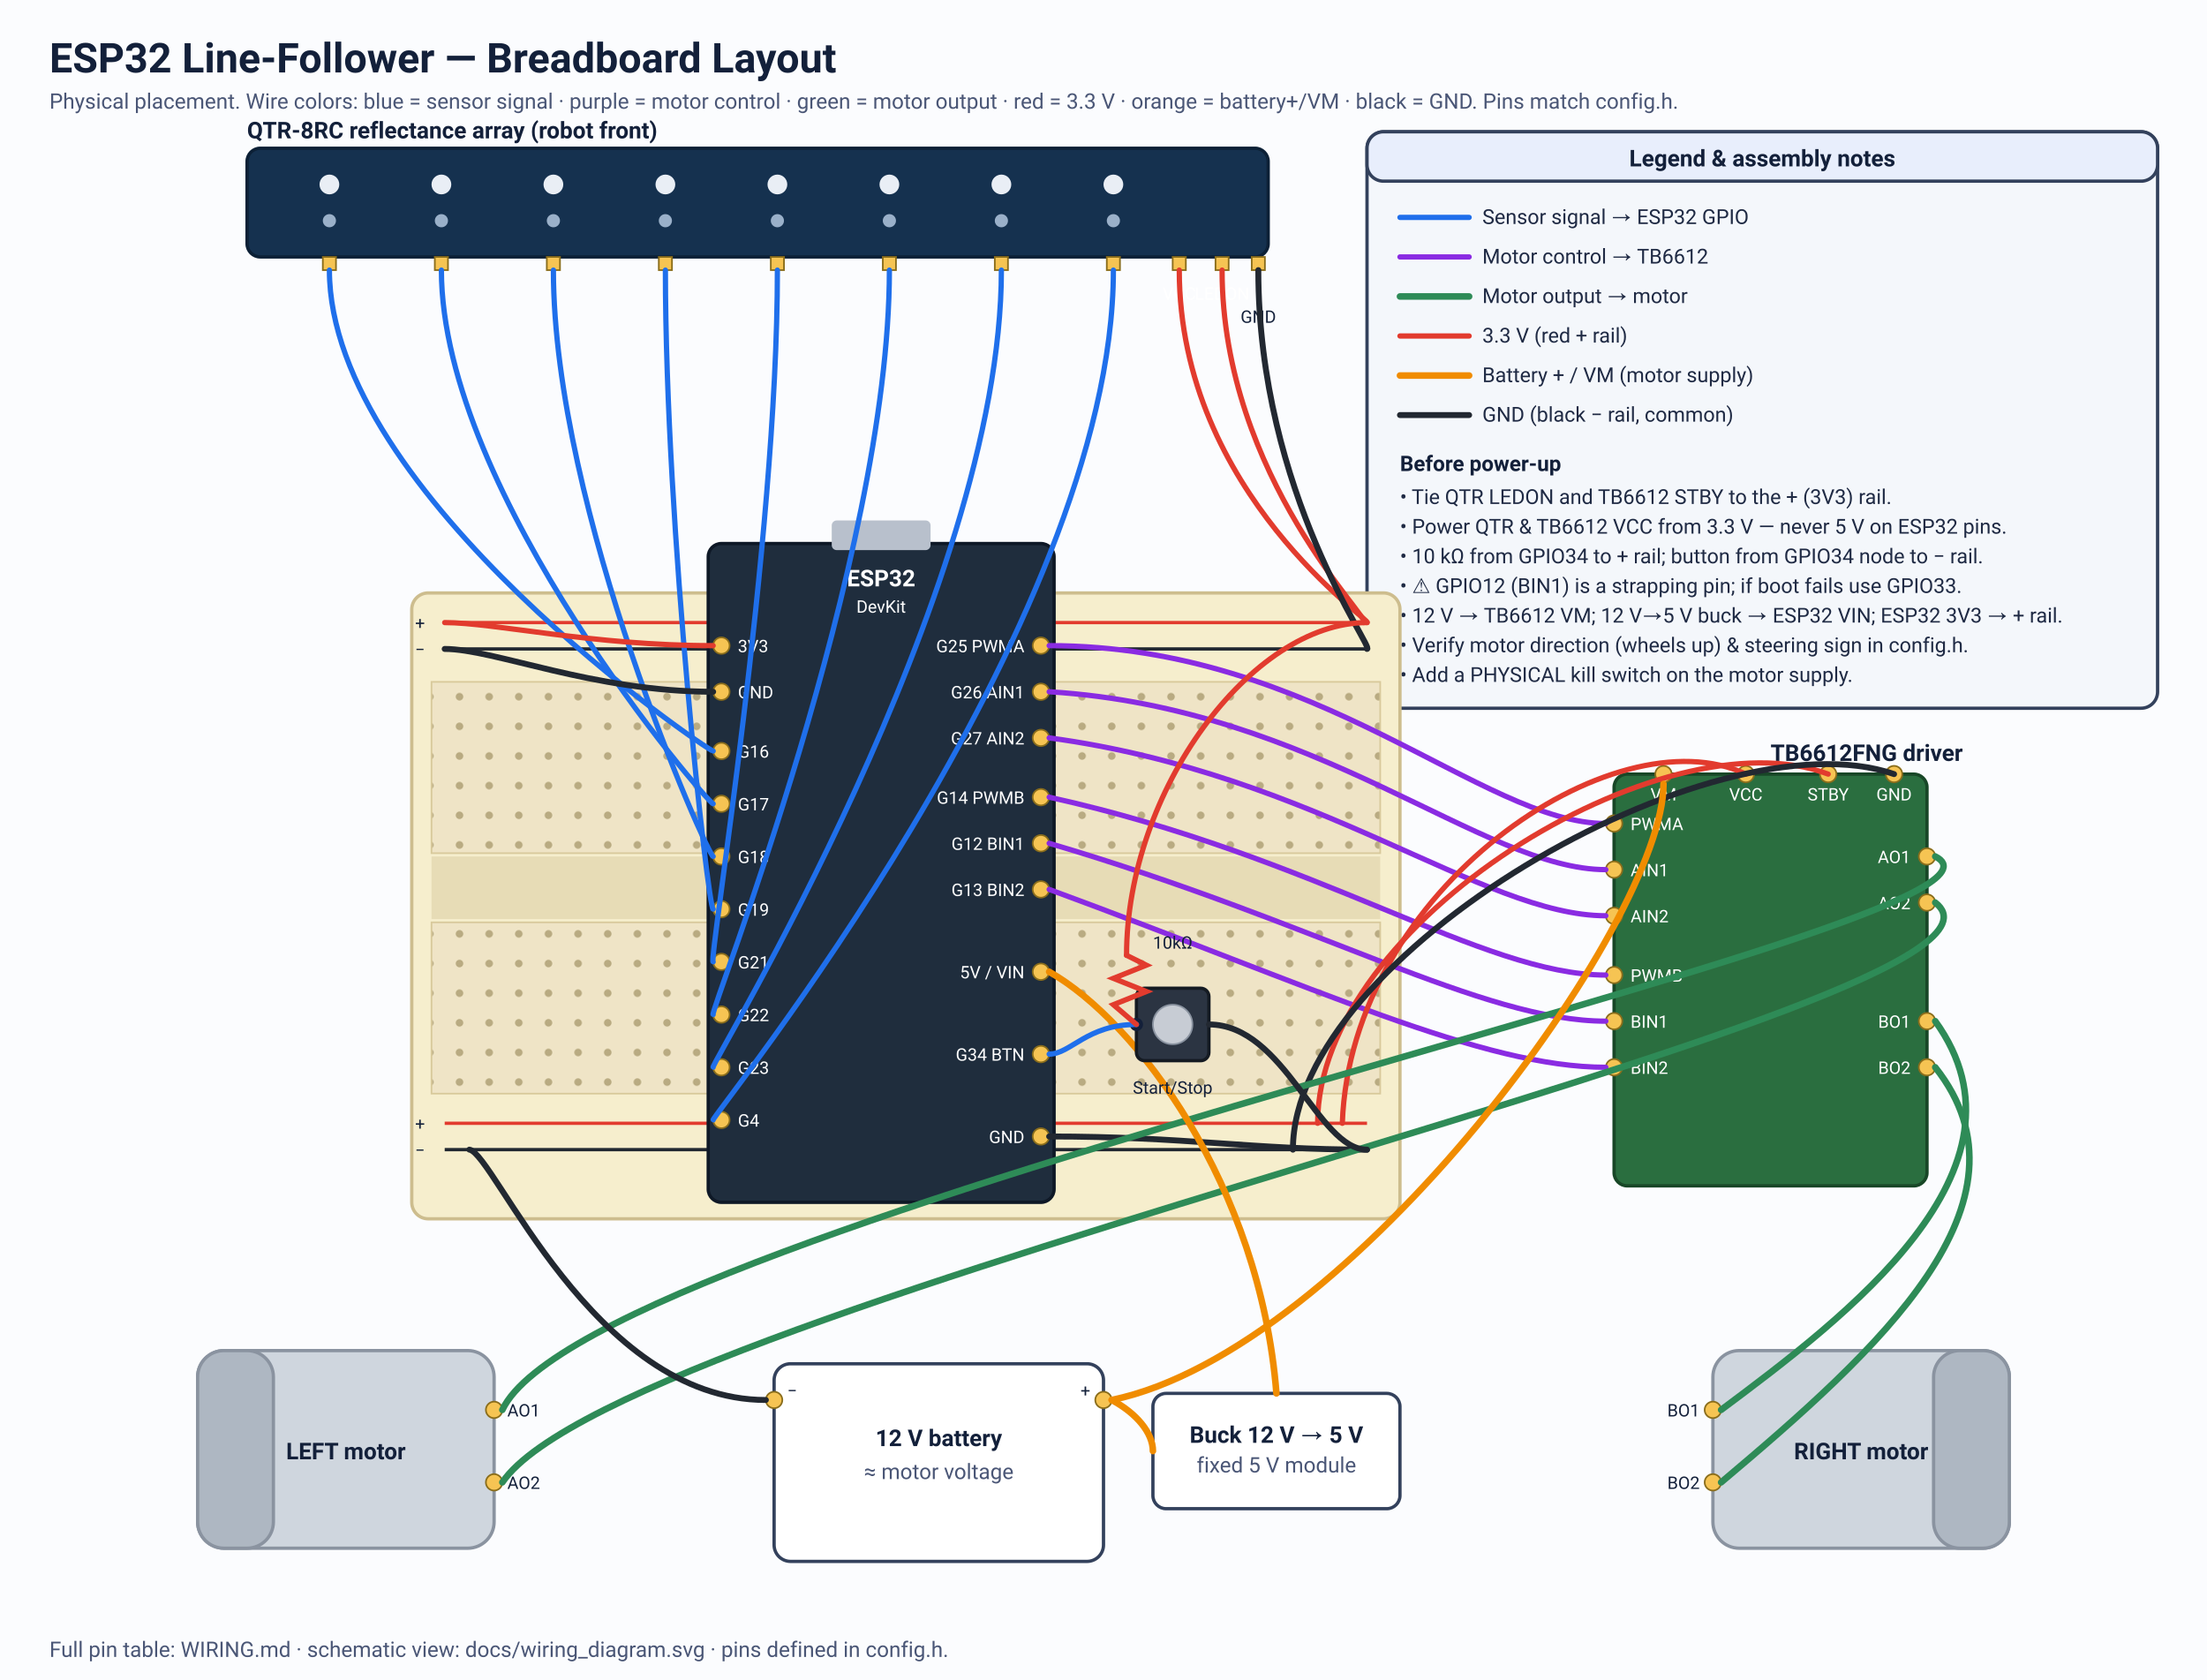
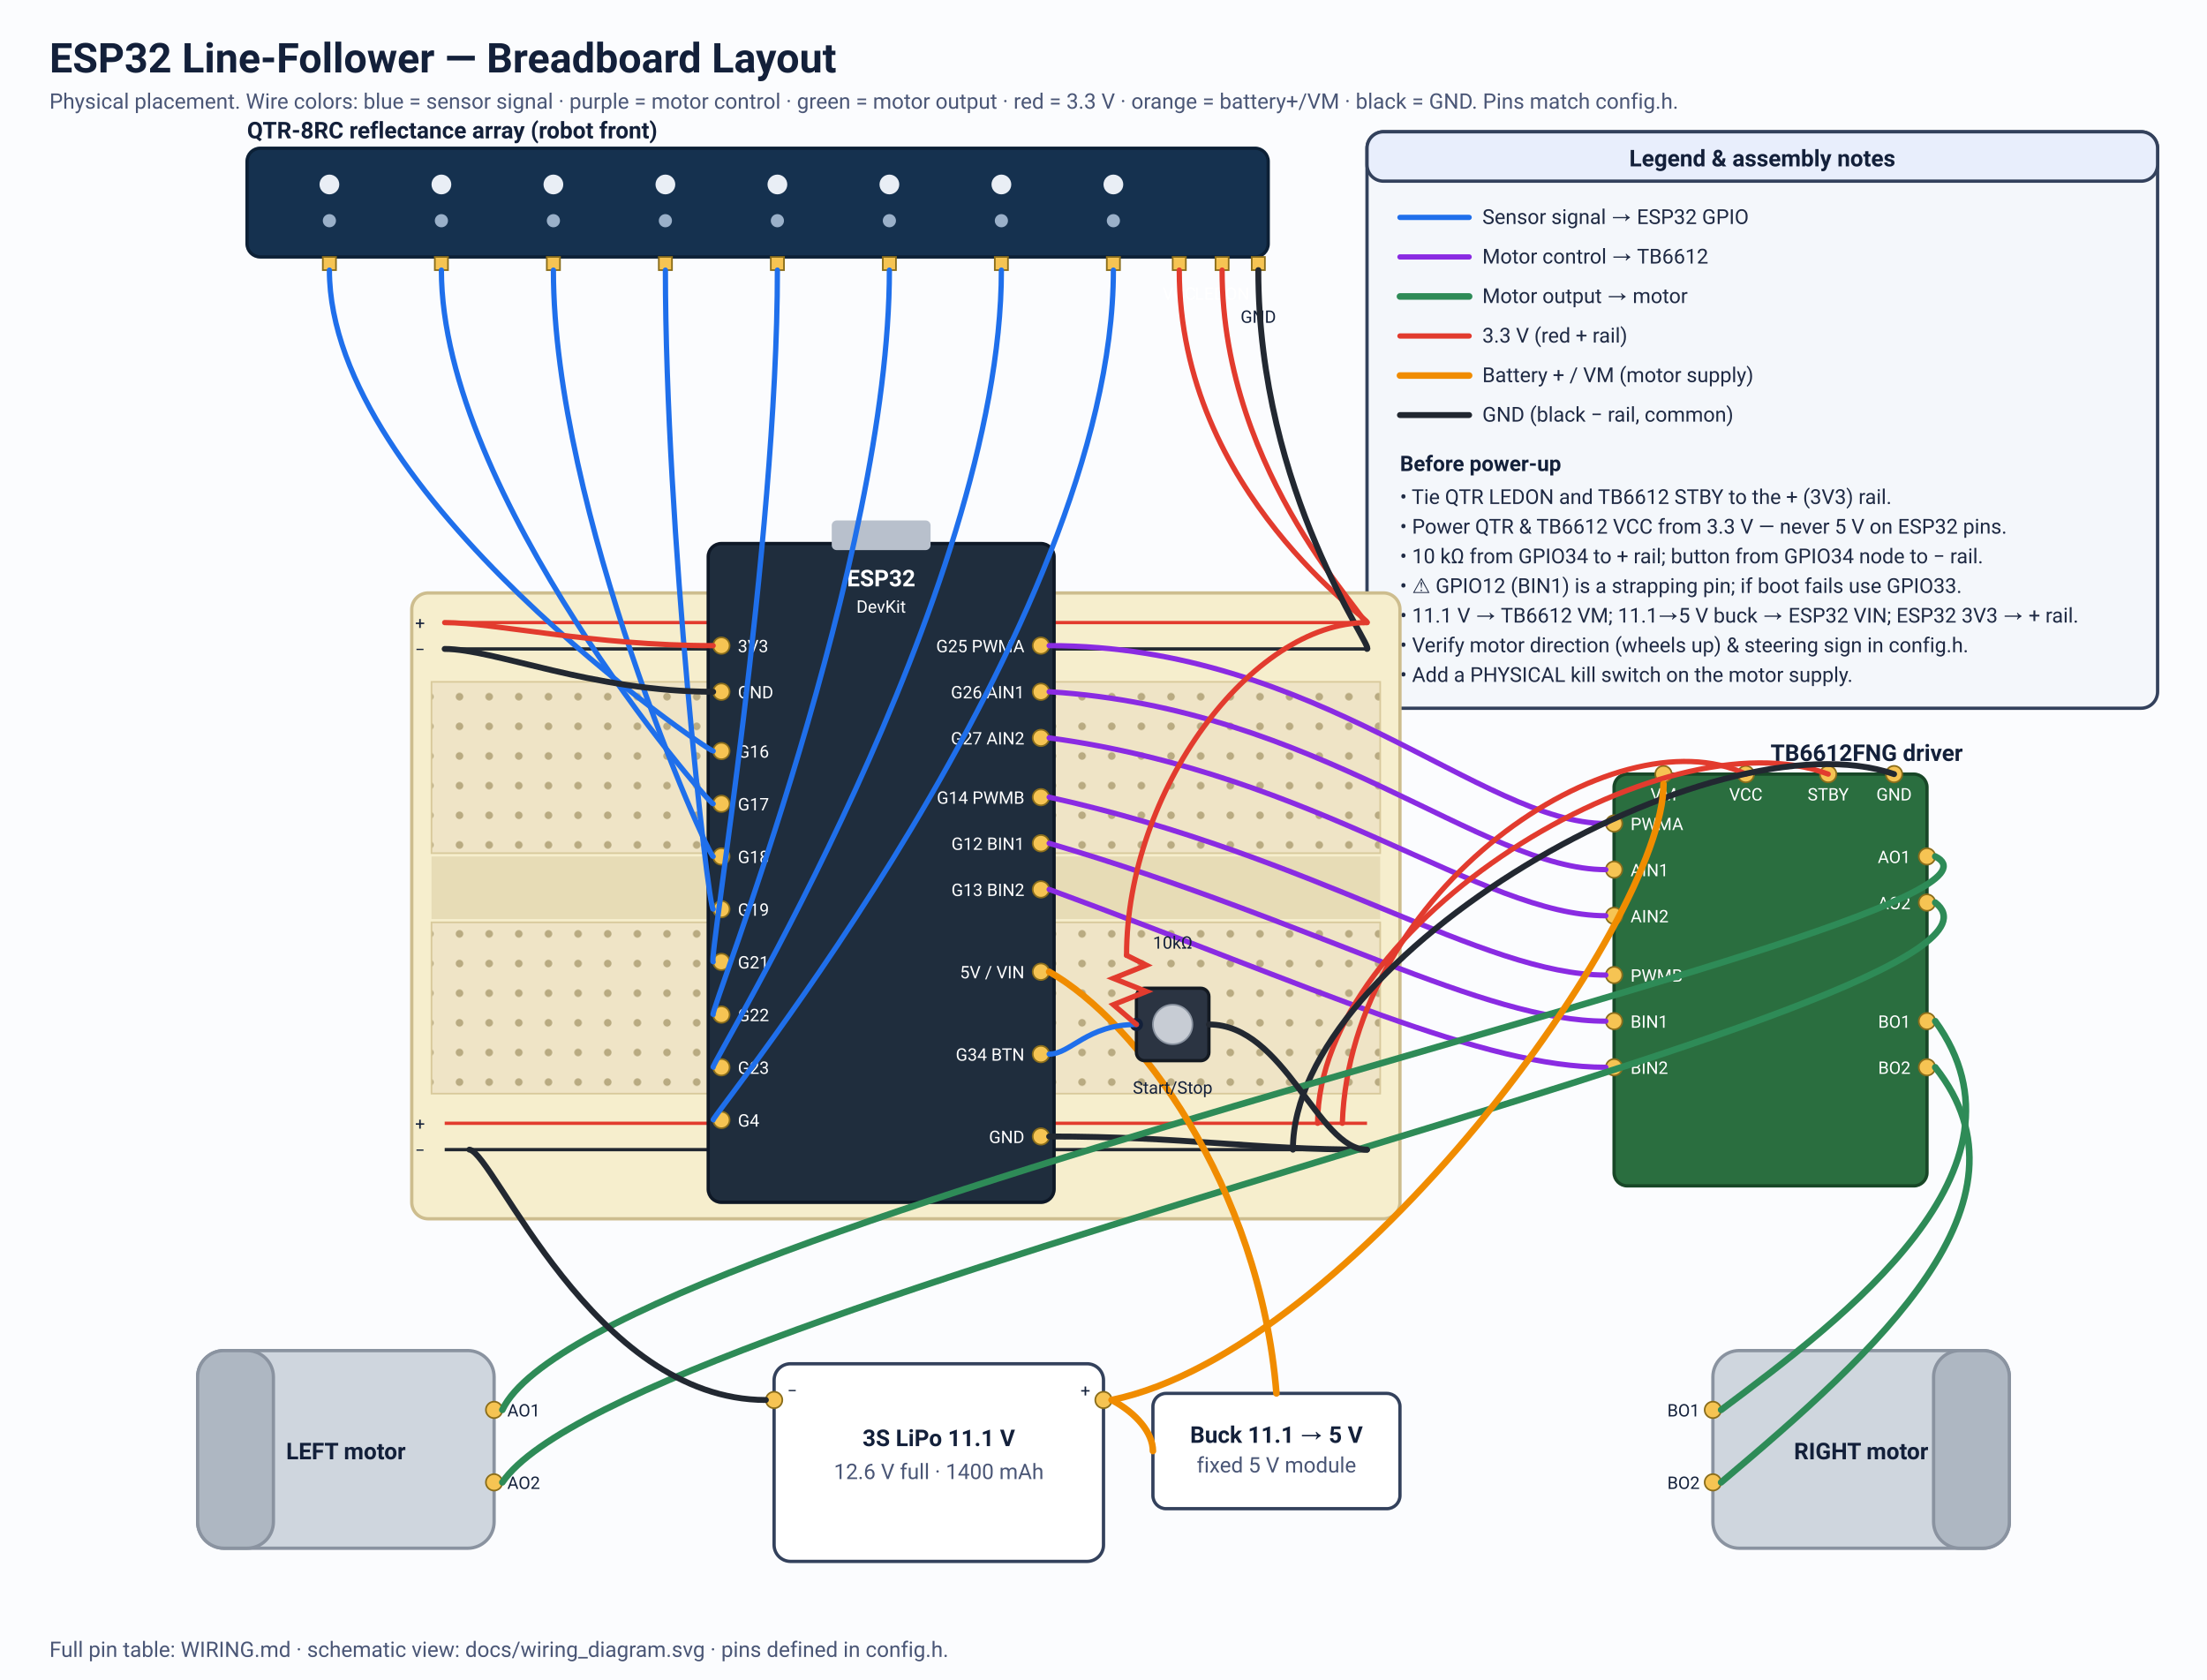
<svg xmlns="http://www.w3.org/2000/svg" viewBox="0 0 1340 1020" font-family="'Segoe UI',Roboto,Helvetica,Arial,sans-serif">
  <style>
    .bg    { fill:#fbfcfe; }
    .title { fill:#13203a; font-size:25px; font-weight:700; }
    .sub   { fill:#4a5676; font-size:13px; }
    .bt    { fill:#ffffff; font-size:14px; font-weight:700; }
    .btd   { fill:#13203a; font-size:14px; font-weight:700; }
    .lab   { fill:#ffffff; font-size:10.5px; }
    .labd  { fill:#13203a; font-size:10.5px; }
    .note  { fill:#1f2a44; font-size:12.5px; }
    .noteb { fill:#13203a; font-size:13px; font-weight:700; }
    .wsig  { stroke:#1f6feb; stroke-width:3.2; fill:none; stroke-linecap:round; }
    .wmot  { stroke:#8a2be2; stroke-width:3.2; fill:none; stroke-linecap:round; }
    .wout  { stroke:#2e8b57; stroke-width:4;   fill:none; stroke-linecap:round; }
    .w3v3  { stroke:#e23b2e; stroke-width:3.2; fill:none; stroke-linecap:round; }
    .wvm   { stroke:#f08c00; stroke-width:4;   fill:none; stroke-linecap:round; }
    .wgnd  { stroke:#222831; stroke-width:3.6; fill:none; stroke-linecap:round; }
    .pad   { fill:#f6c453; stroke:#8a6d1b; stroke-width:1; }
  </style>
  <defs>
    <pattern id="holes" width="18" height="18" patternUnits="userSpaceOnUse">
      <rect width="18" height="18" fill="#efe4c6" />
      <circle cx="9" cy="9" r="2.3" fill="#b9ab82" />
    </pattern>
  </defs>
  <rect class="bg" x="0" y="0" width="1340" height="1020" />
  <text class="title" x="30" y="44">ESP32 Line-Follower — Breadboard Layout</text>
  <text class="sub" x="30" y="66">Physical placement. Wire colors: blue = sensor signal · purple = motor control · green = motor output · red = 3.3 V · orange = battery+/VM · black = GND. Pins match config.h.</text>
  <rect x="150" y="90" width="620" height="66" rx="8" fill="#15314f" stroke="#0c2036" stroke-width="2" />
  <text class="btd" x="150" y="84" dominant-baseline="auto">QTR-8RC reflectance array (robot front)</text>
  <g>
    <g fill="#e9eef5">
      <circle cx="200" cy="112" r="6" />
      <circle cx="200" cy="134" r="4" fill="#9ab0c9" />
      <circle cx="268" cy="112" r="6" />
      <circle cx="268" cy="134" r="4" fill="#9ab0c9" />
      <circle cx="336" cy="112" r="6" />
      <circle cx="336" cy="134" r="4" fill="#9ab0c9" />
      <circle cx="404" cy="112" r="6" />
      <circle cx="404" cy="134" r="4" fill="#9ab0c9" />
      <circle cx="472" cy="112" r="6" />
      <circle cx="472" cy="134" r="4" fill="#9ab0c9" />
      <circle cx="540" cy="112" r="6" />
      <circle cx="540" cy="134" r="4" fill="#9ab0c9" />
      <circle cx="608" cy="112" r="6" />
      <circle cx="608" cy="134" r="4" fill="#9ab0c9" />
      <circle cx="676" cy="112" r="6" />
      <circle cx="676" cy="134" r="4" fill="#9ab0c9" />
    </g>
  </g>
  <g>
    <rect class="pad" x="196" y="156" width="8" height="8" />
    <rect class="pad" x="264" y="156" width="8" height="8" />
    <rect class="pad" x="332" y="156" width="8" height="8" />
    <rect class="pad" x="400" y="156" width="8" height="8" />
    <rect class="pad" x="468" y="156" width="8" height="8" />
    <rect class="pad" x="536" y="156" width="8" height="8" />
    <rect class="pad" x="604" y="156" width="8" height="8" />
    <rect class="pad" x="672" y="156" width="8" height="8" />
    <rect class="pad" x="712" y="156" width="8" height="8" />
    <text class="lab" x="716" y="182" text-anchor="middle">VCC</text>
    <rect class="pad" x="738" y="156" width="8" height="8" />
    <text class="lab" x="742" y="182" text-anchor="middle" fill="#13203a">LEDON</text>
    <rect class="pad" x="760" y="156" width="8" height="8" />
    <text class="labd" x="764" y="196" text-anchor="middle">GND</text>
  </g>
  <rect x="830" y="80" width="480" height="350" rx="10" fill="#f4f7fb" stroke="#33415c" stroke-width="2" />
  <rect x="830" y="80" width="480" height="30" rx="10" fill="#e8eefc" stroke="#33415c" stroke-width="2" />
  <text class="btd" x="1070" y="101" text-anchor="middle">Legend &amp; assembly notes</text>
  <g>
    <line class="wsig" x1="850" y1="132" x2="892" y2="132" />
    <text class="note" x="900" y="136">Sensor signal → ESP32 GPIO</text>
    <line class="wmot" x1="850" y1="156" x2="892" y2="156" />
    <text class="note" x="900" y="160">Motor control → TB6612</text>
    <line class="wout" x1="850" y1="180" x2="892" y2="180" />
    <text class="note" x="900" y="184">Motor output → motor</text>
    <line class="w3v3" x1="850" y1="204" x2="892" y2="204" />
    <text class="note" x="900" y="208">3.3 V (red + rail)</text>
    <line class="wvm" x1="850" y1="228" x2="892" y2="228" />
    <text class="note" x="900" y="232">Battery + / VM (motor supply)</text>
    <line class="wgnd" x1="850" y1="252" x2="892" y2="252" />
    <text class="note" x="900" y="256">GND (black − rail, common)</text>
  </g>
  <text class="noteb" x="850" y="286">Before power-up</text>
  <text class="note" x="850" y="306">• Tie QTR LEDON and TB6612 STBY to the + (3V3) rail.</text>
  <text class="note" x="850" y="324">• Power QTR &amp; TB6612 VCC from 3.3 V — never 5 V on ESP32 pins.</text>
  <text class="note" x="850" y="342">• 10 kΩ from GPIO34 to + rail; button from GPIO34 node to − rail.</text>
  <text class="note" x="850" y="360">• ⚠ GPIO12 (BIN1) is a strapping pin; if boot fails use GPIO33.</text>
-   <text class="note" x="850" y="378">• 12 V → TB6612 VM; 12 V→5 V buck → ESP32 VIN; ESP32 3V3 → + rail.</text>
+   <text class="note" x="850" y="378">• 11.1 V → TB6612 VM; 11.1→5 V buck → ESP32 VIN; ESP32 3V3 → + rail.</text>
  <text class="note" x="850" y="396">• Verify motor direction (wheels up) &amp; steering sign in config.h.</text>
  <text class="note" x="850" y="414">• Add a PHYSICAL kill switch on the motor supply.</text>
  <rect x="250" y="360" width="600" height="380" rx="10" fill="#f6eecd" stroke="#cdbd8e" stroke-width="2" />
  <line x1="270" y1="378" x2="830" y2="378" stroke="#e23b2e" stroke-width="2" />
  <text class="labd" x="258" y="382" text-anchor="end" fill="#e23b2e">+</text>
  <line x1="270" y1="394" x2="830" y2="394" stroke="#222831" stroke-width="2" />
  <text class="labd" x="258" y="398" text-anchor="end">−</text>
  <rect x="262" y="414" width="576" height="104" fill="url(#holes)" stroke="#d8c99b" />
  <rect x="262" y="560" width="576" height="104" fill="url(#holes)" stroke="#d8c99b" />
  <rect x="262" y="520" width="576" height="38" fill="#e7dcb6" />
  <text class="sub" x="550" y="543" text-anchor="middle" fill="#9a8a5a">center channel</text>
  <line x1="270" y1="682" x2="830" y2="682" stroke="#e23b2e" stroke-width="2" />
  <text class="labd" x="258" y="686" text-anchor="end" fill="#e23b2e">+</text>
  <line x1="270" y1="698" x2="830" y2="698" stroke="#222831" stroke-width="2" />
  <text class="labd" x="258" y="702" text-anchor="end">−</text>
  <rect x="430" y="330" width="210" height="400" rx="8" fill="#1f2d3d" stroke="#0e1826" stroke-width="2" />
  <rect x="505" y="316" width="60" height="18" rx="3" fill="#b8c0cc" />
  <text class="bt" x="535" y="356" text-anchor="middle">ESP32</text>
  <text class="lab" x="535" y="372" text-anchor="middle" fill="#9fb0c4">DevKit</text>
  <g>
    <circle class="pad" cx="438" cy="392" r="5" />
    <text class="lab" x="448" y="396">3V3</text>
    <circle class="pad" cx="438" cy="420" r="5" />
    <text class="lab" x="448" y="424">GND</text>
    <circle class="pad" cx="438" cy="456" r="5" />
    <text class="lab" x="448" y="460">G16</text>
    <circle class="pad" cx="438" cy="488" r="5" />
    <text class="lab" x="448" y="492">G17</text>
    <circle class="pad" cx="438" cy="520" r="5" />
    <text class="lab" x="448" y="524">G18</text>
    <circle class="pad" cx="438" cy="552" r="5" />
    <text class="lab" x="448" y="556">G19</text>
    <circle class="pad" cx="438" cy="584" r="5" />
    <text class="lab" x="448" y="588">G21</text>
    <circle class="pad" cx="438" cy="616" r="5" />
    <text class="lab" x="448" y="620">G22</text>
    <circle class="pad" cx="438" cy="648" r="5" />
    <text class="lab" x="448" y="652">G23</text>
    <circle class="pad" cx="438" cy="680" r="5" />
    <text class="lab" x="448" y="684">G4</text>
  </g>
  <g>
    <circle class="pad" cx="632" cy="392" r="5" />
    <text class="lab" x="622" y="396" text-anchor="end">G25 PWMA</text>
    <circle class="pad" cx="632" cy="420" r="5" />
    <text class="lab" x="622" y="424" text-anchor="end">G26 AIN1</text>
    <circle class="pad" cx="632" cy="448" r="5" />
    <text class="lab" x="622" y="452" text-anchor="end">G27 AIN2</text>
    <circle class="pad" cx="632" cy="484" r="5" />
    <text class="lab" x="622" y="488" text-anchor="end">G14 PWMB</text>
    <circle class="pad" cx="632" cy="512" r="5" />
    <text class="lab" x="622" y="516" text-anchor="end">G12 BIN1</text>
    <circle class="pad" cx="632" cy="540" r="5" />
    <text class="lab" x="622" y="544" text-anchor="end">G13 BIN2</text>
    <circle class="pad" cx="632" cy="590" r="5" />
    <text class="lab" x="622" y="594" text-anchor="end">5V / VIN</text>
    <circle class="pad" cx="632" cy="640" r="5" />
    <text class="lab" x="622" y="644" text-anchor="end">G34 BTN</text>
    <circle class="pad" cx="632" cy="690" r="5" />
    <text class="lab" x="622" y="694" text-anchor="end">GND</text>
  </g>
  <rect x="980" y="470" width="190" height="250" rx="8" fill="#2a6e3f" stroke="#184727" stroke-width="2" />
  <text class="btd" x="1075" y="462" text-anchor="start">TB6612FNG driver</text>
  <g>
    <circle class="pad" cx="980" cy="500" r="5" />
    <text class="lab" x="990" y="504">PWMA</text>
    <circle class="pad" cx="980" cy="528" r="5" />
    <text class="lab" x="990" y="532">AIN1</text>
    <circle class="pad" cx="980" cy="556" r="5" />
    <text class="lab" x="990" y="560">AIN2</text>
    <circle class="pad" cx="980" cy="592" r="5" />
    <text class="lab" x="990" y="596">PWMB</text>
    <circle class="pad" cx="980" cy="620" r="5" />
    <text class="lab" x="990" y="624">BIN1</text>
    <circle class="pad" cx="980" cy="648" r="5" />
    <text class="lab" x="990" y="652">BIN2</text>
  </g>
  <g>
    <circle class="pad" cx="1010" cy="470" r="5" />
    <text class="lab" x="1010" y="486" text-anchor="middle">VM</text>
    <circle class="pad" cx="1060" cy="470" r="5" />
    <text class="lab" x="1060" y="486" text-anchor="middle">VCC</text>
    <circle class="pad" cx="1110" cy="470" r="5" />
    <text class="lab" x="1110" y="486" text-anchor="middle">STBY</text>
    <circle class="pad" cx="1150" cy="470" r="5" />
    <text class="lab" x="1150" y="486" text-anchor="middle">GND</text>
  </g>
  <g>
    <circle class="pad" cx="1170" cy="520" r="5" />
    <text class="lab" x="1160" y="524" text-anchor="end">AO1</text>
    <circle class="pad" cx="1170" cy="548" r="5" />
    <text class="lab" x="1160" y="552" text-anchor="end">AO2</text>
    <circle class="pad" cx="1170" cy="620" r="5" />
    <text class="lab" x="1160" y="624" text-anchor="end">BO1</text>
    <circle class="pad" cx="1170" cy="648" r="5" />
    <text class="lab" x="1160" y="652" text-anchor="end">BO2</text>
  </g>
  <g>
    <rect x="120" y="820" width="180" height="120" rx="16" fill="#cfd6de" stroke="#8a93a0" stroke-width="2" />
    <rect x="120" y="820" width="46" height="120" rx="16" fill="#aeb7c2" stroke="#8a93a0" stroke-width="2" />
    <text class="btd" x="210" y="886" text-anchor="middle">LEFT motor</text>
    <circle class="pad" cx="300" cy="856" r="5" />
    <text class="labd" x="308" y="860">AO1</text>
    <circle class="pad" cx="300" cy="900" r="5" />
    <text class="labd" x="308" y="904">AO2</text>
  </g>
  <g>
    <rect x="1040" y="820" width="180" height="120" rx="16" fill="#cfd6de" stroke="#8a93a0" stroke-width="2" />
    <rect x="1174" y="820" width="46" height="120" rx="16" fill="#aeb7c2" stroke="#8a93a0" stroke-width="2" />
    <text class="btd" x="1130" y="886" text-anchor="middle">RIGHT motor</text>
    <circle class="pad" cx="1040" cy="856" r="5" />
    <text class="labd" x="1032" y="860" text-anchor="end">BO1</text>
    <circle class="pad" cx="1040" cy="900" r="5" />
    <text class="labd" x="1032" y="904" text-anchor="end">BO2</text>
  </g>
  <rect x="470" y="828" width="200" height="120" rx="10" fill="#ffffff" stroke="#33415c" stroke-width="2" />
-   <text class="btd" x="570" y="878" text-anchor="middle">12 V battery</text>
-   <text class="sub" x="570" y="898" text-anchor="middle">≈ motor voltage</text>
+   <text class="btd" x="570" y="878" text-anchor="middle">3S LiPo 11.1 V</text>
+   <text class="sub" x="570" y="898" text-anchor="middle">12.6 V full · 1400 mAh</text>
  <circle class="pad" cx="670" cy="850" r="5" />
  <text class="labd" x="662" y="848" text-anchor="end">+</text>
  <circle class="pad" cx="470" cy="850" r="5" />
  <text class="labd" x="478" y="848">−</text>
  <rect x="700" y="846" width="150" height="70" rx="8" fill="#ffffff" stroke="#33415c" stroke-width="2" />
-   <text class="btd" x="775" y="876" text-anchor="middle">Buck 12 V → 5 V</text>
+   <text class="btd" x="775" y="876" text-anchor="middle">Buck 11.1 → 5 V</text>
  <text class="sub" x="775" y="894" text-anchor="middle">fixed 5 V module</text>
  <g class="wsig">
    <path d="M200,164 C200,300 430,456 433,456" />
    <path d="M268,164 C268,300 430,488 433,488" />
    <path d="M336,164 C336,310 430,520 433,520" />
    <path d="M404,164 C404,320 430,552 433,552" />
    <path d="M472,164 C472,330 430,584 433,584" />
    <path d="M540,164 C540,340 430,616 433,616" />
    <path d="M608,164 C608,360 430,648 433,648" />
    <path d="M676,164 C676,380 430,680 433,680" />
  </g>
  <path class="w3v3" d="M716,164 C716,300 835,378 830,378" />
  <path class="w3v3" d="M742,164 C742,290 835,378 828,378" />
  <path class="wgnd" d="M764,164 C764,300 835,394 830,394" />
  <path class="w3v3" d="M433,392 C360,392 300,378 270,378" />
  <path class="wgnd" d="M433,420 C360,420 300,394 270,394" />
  <path class="wgnd" d="M637,690 C720,690 760,698 830,698" />
  <g class="wmot">
    <path d="M637,392 C800,392 900,500 975,500" />
    <path d="M637,420 C800,430 900,528 975,528" />
    <path d="M637,448 C800,470 900,556 975,556" />
    <path d="M637,484 C800,520 900,592 975,592" />
    <path d="M637,512 C800,560 900,620 975,620" />
    <path d="M637,540 C800,600 900,648 975,648" />
  </g>
  <path class="w3v3" d="M1060,470 C980,432 820,540 815,682" />
  <path class="w3v3" d="M1110,470 C1010,432 800,560 800,682" />
  <path class="wgnd" d="M1150,470 C1040,432 785,580 785,698" />
  <path class="wout" d="M1175,520 C1255,560 360,740 305,856" />
  <path class="wout" d="M1175,548 C1255,610 380,790 305,900" />
  <path class="wout" d="M1175,620 C1240,710 1120,800 1045,856" />
  <path class="wout" d="M1175,648 C1240,730 1140,820 1045,900" />
  <path class="wvm" d="M675,850 C820,820 1010,560 1010,476" />
  <path class="wvm" d="M675,850 C690,858 700,870 700,881" />
  <path class="wvm" d="M775,846 C765,720 690,620 637,590" />
  <text class="labd" x="690" y="640">5 V</text>
  <path class="wgnd" d="M465,850 C360,850 300,700 285,698" />
  <rect x="690" y="600" width="44" height="44" rx="5" fill="#2b3442" stroke="#141a22" stroke-width="2" />
  <circle cx="712" cy="622" r="12" fill="#c7ccd4" stroke="#8a93a0" />
  <text class="labd" x="712" y="664" text-anchor="middle">Start/Stop</text>
  <circle cx="690" cy="622" r="4" fill="#13203a" />
  <path class="wsig" d="M690,622 C660,622 650,640 637,640" />
  <polyline class="w3v3" points="690,622 676,610 696,602 676,594 696,586 684,580" />
  <path class="w3v3" d="M684,580 C684,480 760,378 830,378" />
  <text class="labd" x="700" y="576">10kΩ</text>
  <path class="wgnd" d="M734,622 C780,622 800,698 830,698" />
  <text class="sub" x="30" y="1006">Full pin table: WIRING.md · schematic view: docs/wiring_diagram.svg · pins defined in config.h.</text>
</svg>
